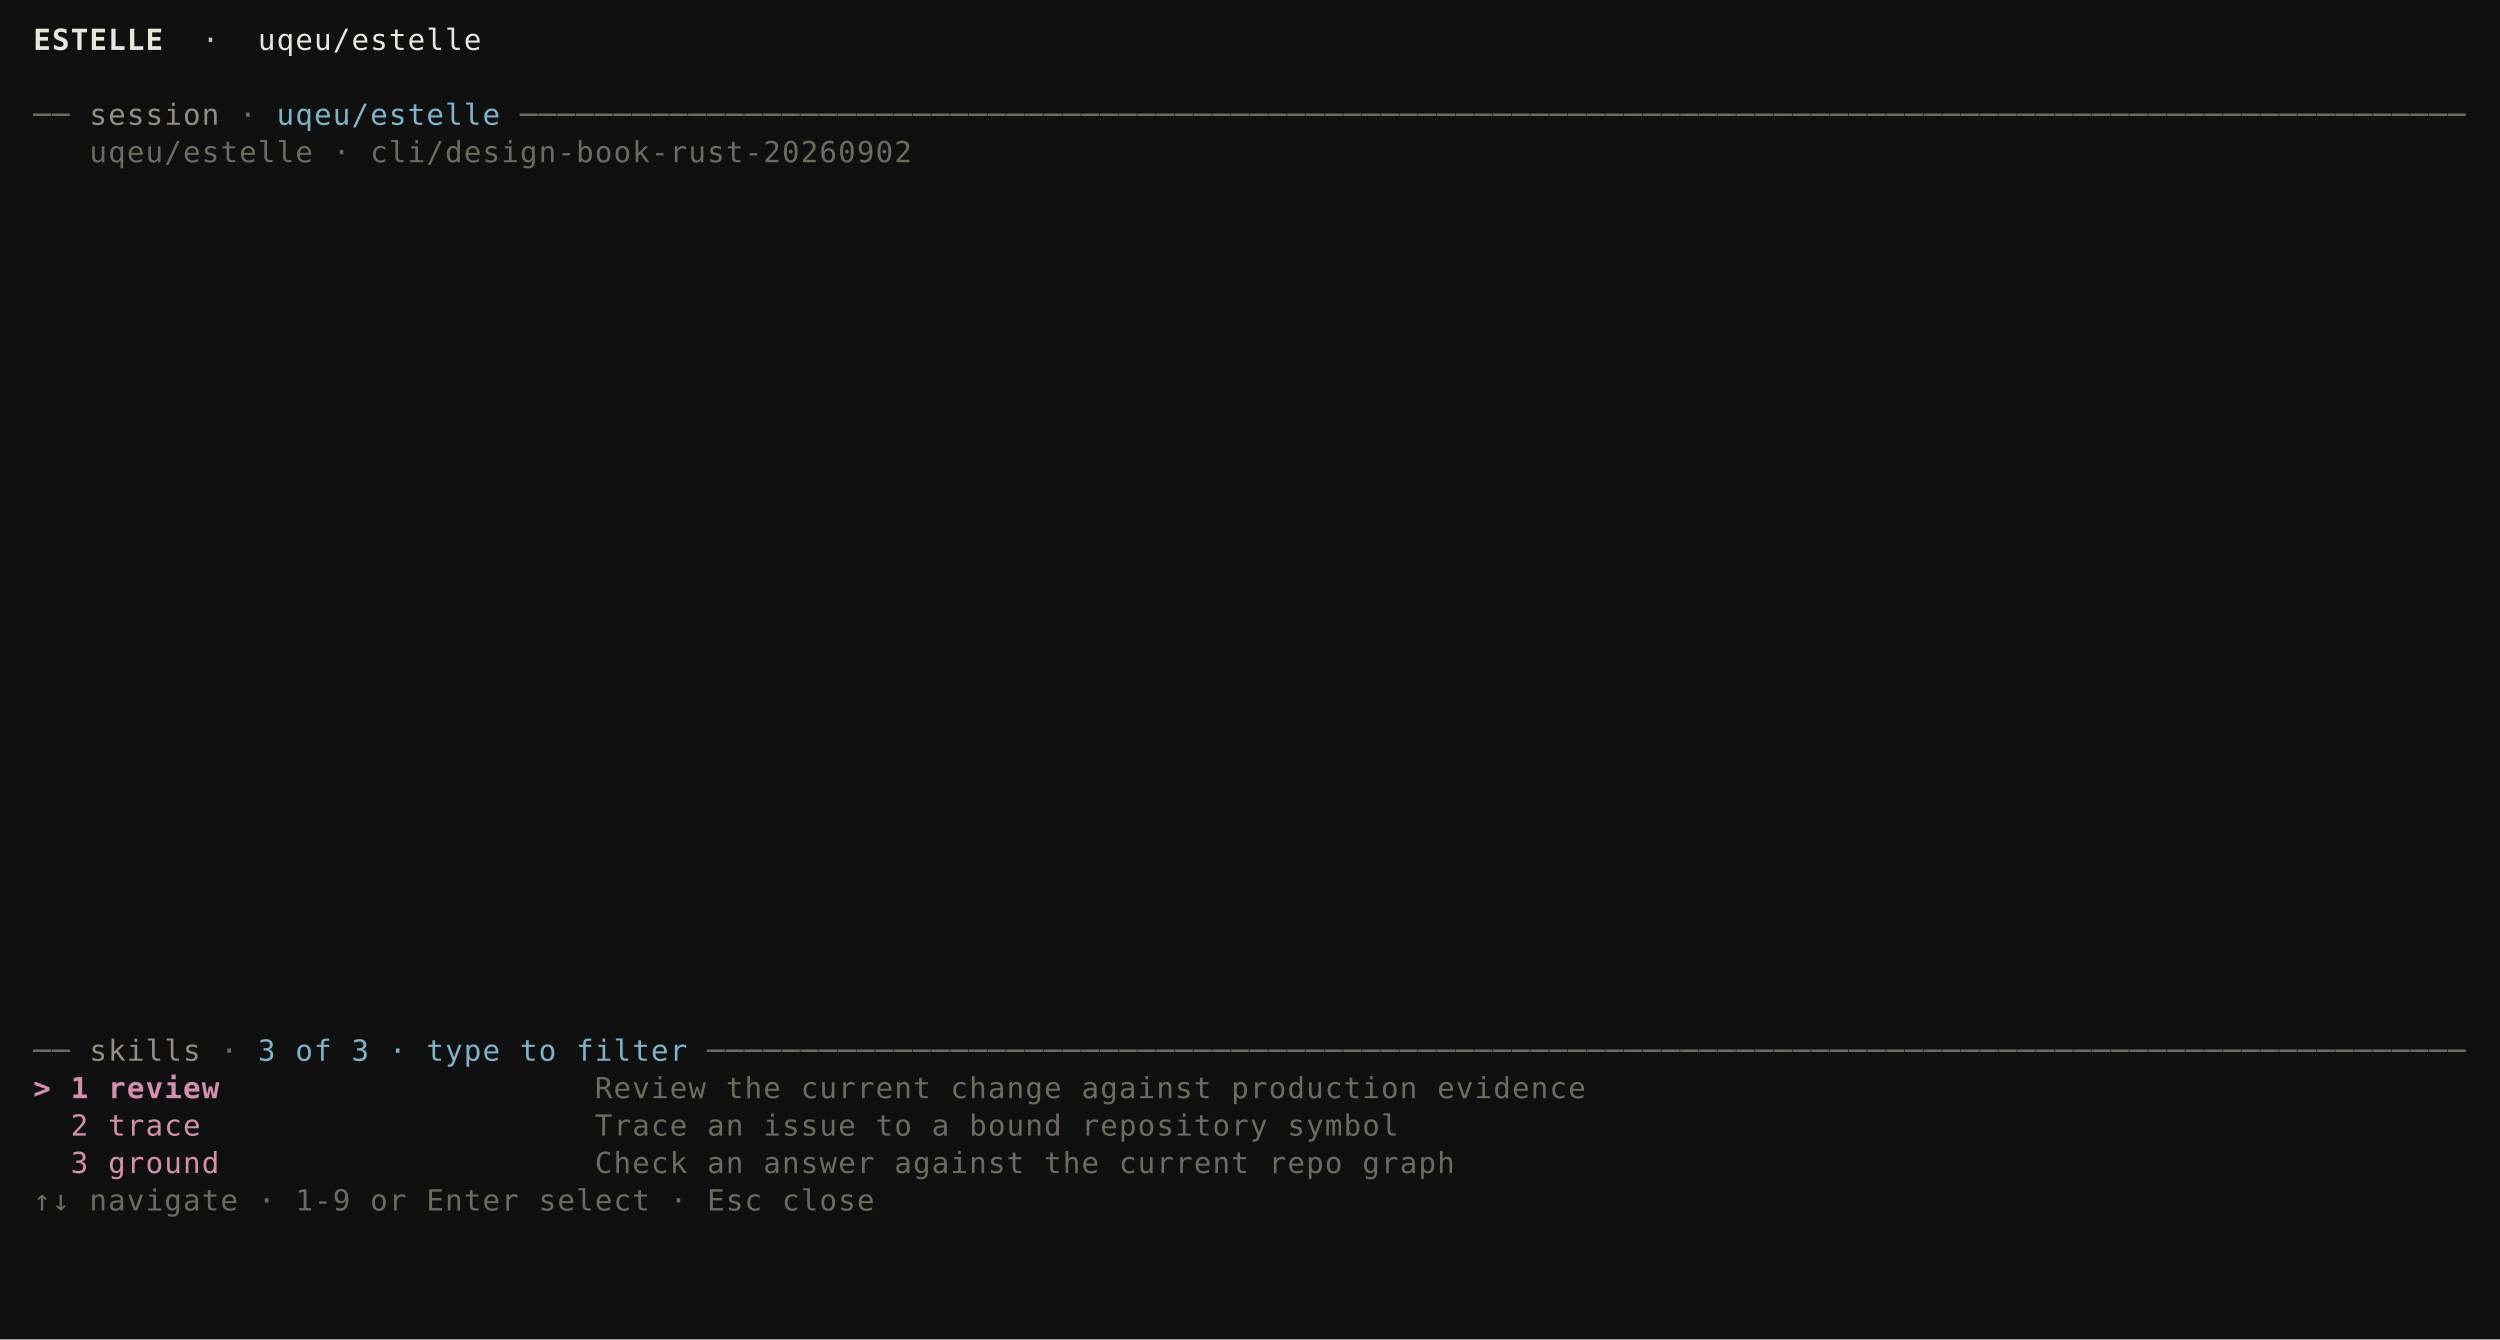
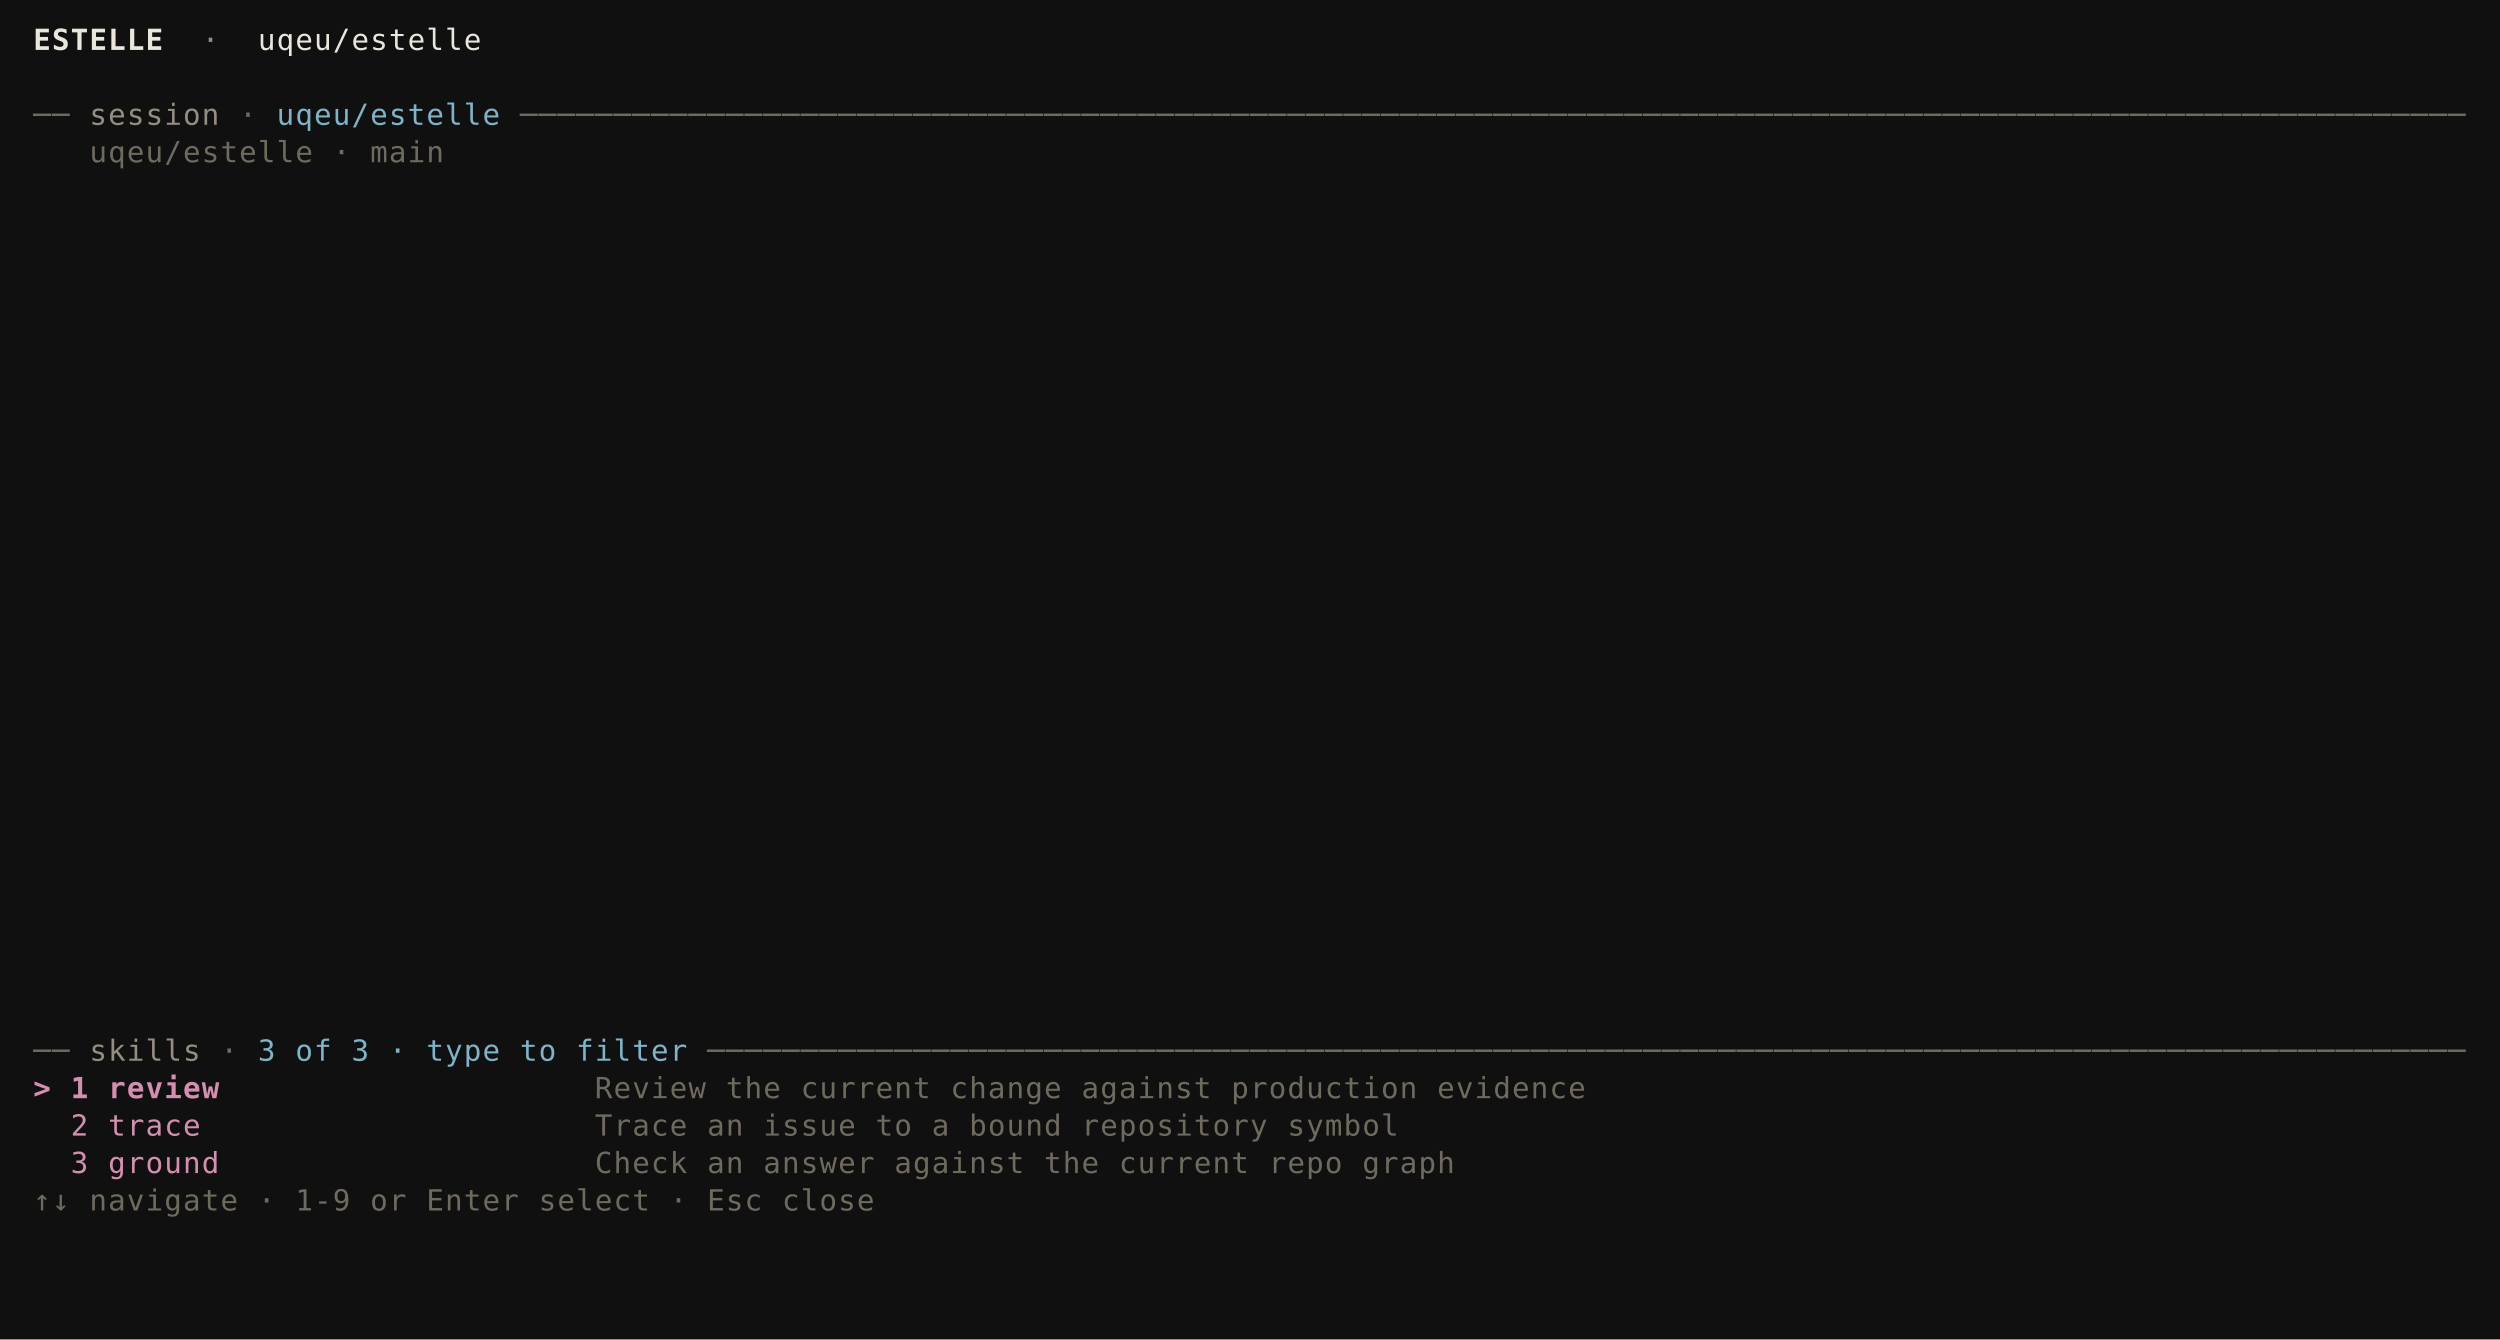
<svg xmlns="http://www.w3.org/2000/svg" width="1202" height="644" viewBox="0 0 1202 644">
  <rect width="100%" height="100%" fill="#101010" />
  <g font-family="SFMono-Regular, Menlo, Consolas, monospace" font-size="14" xml:space="preserve">
    <text x="16" y="24" fill="#E9E6DC" font-weight="700">E</text>
    <text x="25" y="24" fill="#E9E6DC" font-weight="700">S</text>
    <text x="34" y="24" fill="#E9E6DC" font-weight="700">T</text>
    <text x="43" y="24" fill="#E9E6DC" font-weight="700">E</text>
    <text x="52" y="24" fill="#E9E6DC" font-weight="700">L</text>
    <text x="61" y="24" fill="#E9E6DC" font-weight="700">L</text>
    <text x="70" y="24" fill="#E9E6DC" font-weight="700">E</text>
-     <text x="97" y="24" fill="#C8C2B3" font-weight="400">·</text>
+     <text x="97" y="24" fill="#948E81" font-weight="400">·</text>
    <text x="124" y="24" fill="#E9E6DC" font-weight="400">u</text>
    <text x="133" y="24" fill="#E9E6DC" font-weight="400">q</text>
    <text x="142" y="24" fill="#E9E6DC" font-weight="400">e</text>
    <text x="151" y="24" fill="#E9E6DC" font-weight="400">u</text>
    <text x="160" y="24" fill="#E9E6DC" font-weight="400">/</text>
    <text x="169" y="24" fill="#E9E6DC" font-weight="400">e</text>
    <text x="178" y="24" fill="#E9E6DC" font-weight="400">s</text>
    <text x="187" y="24" fill="#E9E6DC" font-weight="400">t</text>
    <text x="196" y="24" fill="#E9E6DC" font-weight="400">e</text>
    <text x="205" y="24" fill="#E9E6DC" font-weight="400">l</text>
    <text x="214" y="24" fill="#E9E6DC" font-weight="400">l</text>
    <text x="223" y="24" fill="#E9E6DC" font-weight="400">e</text>
    <text x="16" y="60" fill="#6F6A5E" font-weight="400">─</text>
    <text x="25" y="60" fill="#6F6A5E" font-weight="400">─</text>
    <text x="43" y="60" fill="#948E81" font-weight="400">s</text>
    <text x="52" y="60" fill="#948E81" font-weight="400">e</text>
    <text x="61" y="60" fill="#948E81" font-weight="400">s</text>
    <text x="70" y="60" fill="#948E81" font-weight="400">s</text>
    <text x="79" y="60" fill="#948E81" font-weight="400">i</text>
    <text x="88" y="60" fill="#948E81" font-weight="400">o</text>
    <text x="97" y="60" fill="#948E81" font-weight="400">n</text>
    <text x="115" y="60" fill="#6F6A5E" font-weight="400">·</text>
    <text x="133" y="60" fill="#7FB3C8" font-weight="400">u</text>
    <text x="142" y="60" fill="#7FB3C8" font-weight="400">q</text>
    <text x="151" y="60" fill="#7FB3C8" font-weight="400">e</text>
    <text x="160" y="60" fill="#7FB3C8" font-weight="400">u</text>
    <text x="169" y="60" fill="#7FB3C8" font-weight="400">/</text>
    <text x="178" y="60" fill="#7FB3C8" font-weight="400">e</text>
    <text x="187" y="60" fill="#7FB3C8" font-weight="400">s</text>
    <text x="196" y="60" fill="#7FB3C8" font-weight="400">t</text>
    <text x="205" y="60" fill="#7FB3C8" font-weight="400">e</text>
    <text x="214" y="60" fill="#7FB3C8" font-weight="400">l</text>
    <text x="223" y="60" fill="#7FB3C8" font-weight="400">l</text>
    <text x="232" y="60" fill="#7FB3C8" font-weight="400">e</text>
    <text x="250" y="60" fill="#6F6A5E" font-weight="400">─</text>
    <text x="259" y="60" fill="#6F6A5E" font-weight="400">─</text>
    <text x="268" y="60" fill="#6F6A5E" font-weight="400">─</text>
    <text x="277" y="60" fill="#6F6A5E" font-weight="400">─</text>
    <text x="286" y="60" fill="#6F6A5E" font-weight="400">─</text>
    <text x="295" y="60" fill="#6F6A5E" font-weight="400">─</text>
    <text x="304" y="60" fill="#6F6A5E" font-weight="400">─</text>
    <text x="313" y="60" fill="#6F6A5E" font-weight="400">─</text>
    <text x="322" y="60" fill="#6F6A5E" font-weight="400">─</text>
    <text x="331" y="60" fill="#6F6A5E" font-weight="400">─</text>
    <text x="340" y="60" fill="#6F6A5E" font-weight="400">─</text>
    <text x="349" y="60" fill="#6F6A5E" font-weight="400">─</text>
    <text x="358" y="60" fill="#6F6A5E" font-weight="400">─</text>
    <text x="367" y="60" fill="#6F6A5E" font-weight="400">─</text>
    <text x="376" y="60" fill="#6F6A5E" font-weight="400">─</text>
    <text x="385" y="60" fill="#6F6A5E" font-weight="400">─</text>
    <text x="394" y="60" fill="#6F6A5E" font-weight="400">─</text>
    <text x="403" y="60" fill="#6F6A5E" font-weight="400">─</text>
    <text x="412" y="60" fill="#6F6A5E" font-weight="400">─</text>
    <text x="421" y="60" fill="#6F6A5E" font-weight="400">─</text>
    <text x="430" y="60" fill="#6F6A5E" font-weight="400">─</text>
    <text x="439" y="60" fill="#6F6A5E" font-weight="400">─</text>
    <text x="448" y="60" fill="#6F6A5E" font-weight="400">─</text>
    <text x="457" y="60" fill="#6F6A5E" font-weight="400">─</text>
    <text x="466" y="60" fill="#6F6A5E" font-weight="400">─</text>
    <text x="475" y="60" fill="#6F6A5E" font-weight="400">─</text>
    <text x="484" y="60" fill="#6F6A5E" font-weight="400">─</text>
    <text x="493" y="60" fill="#6F6A5E" font-weight="400">─</text>
    <text x="502" y="60" fill="#6F6A5E" font-weight="400">─</text>
    <text x="511" y="60" fill="#6F6A5E" font-weight="400">─</text>
    <text x="520" y="60" fill="#6F6A5E" font-weight="400">─</text>
    <text x="529" y="60" fill="#6F6A5E" font-weight="400">─</text>
    <text x="538" y="60" fill="#6F6A5E" font-weight="400">─</text>
    <text x="547" y="60" fill="#6F6A5E" font-weight="400">─</text>
    <text x="556" y="60" fill="#6F6A5E" font-weight="400">─</text>
    <text x="565" y="60" fill="#6F6A5E" font-weight="400">─</text>
    <text x="574" y="60" fill="#6F6A5E" font-weight="400">─</text>
    <text x="583" y="60" fill="#6F6A5E" font-weight="400">─</text>
    <text x="592" y="60" fill="#6F6A5E" font-weight="400">─</text>
    <text x="601" y="60" fill="#6F6A5E" font-weight="400">─</text>
    <text x="610" y="60" fill="#6F6A5E" font-weight="400">─</text>
    <text x="619" y="60" fill="#6F6A5E" font-weight="400">─</text>
    <text x="628" y="60" fill="#6F6A5E" font-weight="400">─</text>
    <text x="637" y="60" fill="#6F6A5E" font-weight="400">─</text>
    <text x="646" y="60" fill="#6F6A5E" font-weight="400">─</text>
    <text x="655" y="60" fill="#6F6A5E" font-weight="400">─</text>
    <text x="664" y="60" fill="#6F6A5E" font-weight="400">─</text>
    <text x="673" y="60" fill="#6F6A5E" font-weight="400">─</text>
    <text x="682" y="60" fill="#6F6A5E" font-weight="400">─</text>
    <text x="691" y="60" fill="#6F6A5E" font-weight="400">─</text>
    <text x="700" y="60" fill="#6F6A5E" font-weight="400">─</text>
    <text x="709" y="60" fill="#6F6A5E" font-weight="400">─</text>
    <text x="718" y="60" fill="#6F6A5E" font-weight="400">─</text>
    <text x="727" y="60" fill="#6F6A5E" font-weight="400">─</text>
    <text x="736" y="60" fill="#6F6A5E" font-weight="400">─</text>
    <text x="745" y="60" fill="#6F6A5E" font-weight="400">─</text>
    <text x="754" y="60" fill="#6F6A5E" font-weight="400">─</text>
    <text x="763" y="60" fill="#6F6A5E" font-weight="400">─</text>
    <text x="772" y="60" fill="#6F6A5E" font-weight="400">─</text>
    <text x="781" y="60" fill="#6F6A5E" font-weight="400">─</text>
    <text x="790" y="60" fill="#6F6A5E" font-weight="400">─</text>
    <text x="799" y="60" fill="#6F6A5E" font-weight="400">─</text>
    <text x="808" y="60" fill="#6F6A5E" font-weight="400">─</text>
    <text x="817" y="60" fill="#6F6A5E" font-weight="400">─</text>
    <text x="826" y="60" fill="#6F6A5E" font-weight="400">─</text>
    <text x="835" y="60" fill="#6F6A5E" font-weight="400">─</text>
    <text x="844" y="60" fill="#6F6A5E" font-weight="400">─</text>
    <text x="853" y="60" fill="#6F6A5E" font-weight="400">─</text>
    <text x="862" y="60" fill="#6F6A5E" font-weight="400">─</text>
    <text x="871" y="60" fill="#6F6A5E" font-weight="400">─</text>
    <text x="880" y="60" fill="#6F6A5E" font-weight="400">─</text>
    <text x="889" y="60" fill="#6F6A5E" font-weight="400">─</text>
    <text x="898" y="60" fill="#6F6A5E" font-weight="400">─</text>
    <text x="907" y="60" fill="#6F6A5E" font-weight="400">─</text>
    <text x="916" y="60" fill="#6F6A5E" font-weight="400">─</text>
    <text x="925" y="60" fill="#6F6A5E" font-weight="400">─</text>
    <text x="934" y="60" fill="#6F6A5E" font-weight="400">─</text>
    <text x="943" y="60" fill="#6F6A5E" font-weight="400">─</text>
    <text x="952" y="60" fill="#6F6A5E" font-weight="400">─</text>
    <text x="961" y="60" fill="#6F6A5E" font-weight="400">─</text>
    <text x="970" y="60" fill="#6F6A5E" font-weight="400">─</text>
    <text x="979" y="60" fill="#6F6A5E" font-weight="400">─</text>
    <text x="988" y="60" fill="#6F6A5E" font-weight="400">─</text>
    <text x="997" y="60" fill="#6F6A5E" font-weight="400">─</text>
    <text x="1006" y="60" fill="#6F6A5E" font-weight="400">─</text>
    <text x="1015" y="60" fill="#6F6A5E" font-weight="400">─</text>
    <text x="1024" y="60" fill="#6F6A5E" font-weight="400">─</text>
    <text x="1033" y="60" fill="#6F6A5E" font-weight="400">─</text>
    <text x="1042" y="60" fill="#6F6A5E" font-weight="400">─</text>
    <text x="1051" y="60" fill="#6F6A5E" font-weight="400">─</text>
    <text x="1060" y="60" fill="#6F6A5E" font-weight="400">─</text>
    <text x="1069" y="60" fill="#6F6A5E" font-weight="400">─</text>
    <text x="1078" y="60" fill="#6F6A5E" font-weight="400">─</text>
    <text x="1087" y="60" fill="#6F6A5E" font-weight="400">─</text>
    <text x="1096" y="60" fill="#6F6A5E" font-weight="400">─</text>
    <text x="1105" y="60" fill="#6F6A5E" font-weight="400">─</text>
    <text x="1114" y="60" fill="#6F6A5E" font-weight="400">─</text>
    <text x="1123" y="60" fill="#6F6A5E" font-weight="400">─</text>
    <text x="1132" y="60" fill="#6F6A5E" font-weight="400">─</text>
    <text x="1141" y="60" fill="#6F6A5E" font-weight="400">─</text>
    <text x="1150" y="60" fill="#6F6A5E" font-weight="400">─</text>
    <text x="1159" y="60" fill="#6F6A5E" font-weight="400">─</text>
    <text x="1168" y="60" fill="#6F6A5E" font-weight="400">─</text>
    <text x="1177" y="60" fill="#6F6A5E" font-weight="400">─</text>
    <text x="43" y="78" fill="#6F6A5E" font-weight="400">u</text>
    <text x="52" y="78" fill="#6F6A5E" font-weight="400">q</text>
    <text x="61" y="78" fill="#6F6A5E" font-weight="400">e</text>
    <text x="70" y="78" fill="#6F6A5E" font-weight="400">u</text>
    <text x="79" y="78" fill="#6F6A5E" font-weight="400">/</text>
    <text x="88" y="78" fill="#6F6A5E" font-weight="400">e</text>
    <text x="97" y="78" fill="#6F6A5E" font-weight="400">s</text>
    <text x="106" y="78" fill="#6F6A5E" font-weight="400">t</text>
    <text x="115" y="78" fill="#6F6A5E" font-weight="400">e</text>
    <text x="124" y="78" fill="#6F6A5E" font-weight="400">l</text>
    <text x="133" y="78" fill="#6F6A5E" font-weight="400">l</text>
    <text x="142" y="78" fill="#6F6A5E" font-weight="400">e</text>
    <text x="160" y="78" fill="#6F6A5E" font-weight="400">·</text>
-     <text x="178" y="78" fill="#6F6A5E" font-weight="400">c</text>
-     <text x="187" y="78" fill="#6F6A5E" font-weight="400">l</text>
+     <text x="178" y="78" fill="#6F6A5E" font-weight="400">m</text>
+     <text x="187" y="78" fill="#6F6A5E" font-weight="400">a</text>
    <text x="196" y="78" fill="#6F6A5E" font-weight="400">i</text>
-     <text x="205" y="78" fill="#6F6A5E" font-weight="400">/</text>
-     <text x="214" y="78" fill="#6F6A5E" font-weight="400">d</text>
-     <text x="223" y="78" fill="#6F6A5E" font-weight="400">e</text>
-     <text x="232" y="78" fill="#6F6A5E" font-weight="400">s</text>
-     <text x="241" y="78" fill="#6F6A5E" font-weight="400">i</text>
-     <text x="250" y="78" fill="#6F6A5E" font-weight="400">g</text>
-     <text x="259" y="78" fill="#6F6A5E" font-weight="400">n</text>
-     <text x="268" y="78" fill="#6F6A5E" font-weight="400">-</text>
-     <text x="277" y="78" fill="#6F6A5E" font-weight="400">b</text>
-     <text x="286" y="78" fill="#6F6A5E" font-weight="400">o</text>
-     <text x="295" y="78" fill="#6F6A5E" font-weight="400">o</text>
-     <text x="304" y="78" fill="#6F6A5E" font-weight="400">k</text>
-     <text x="313" y="78" fill="#6F6A5E" font-weight="400">-</text>
-     <text x="322" y="78" fill="#6F6A5E" font-weight="400">r</text>
-     <text x="331" y="78" fill="#6F6A5E" font-weight="400">u</text>
-     <text x="340" y="78" fill="#6F6A5E" font-weight="400">s</text>
-     <text x="349" y="78" fill="#6F6A5E" font-weight="400">t</text>
-     <text x="358" y="78" fill="#6F6A5E" font-weight="400">-</text>
-     <text x="367" y="78" fill="#6F6A5E" font-weight="400">2</text>
-     <text x="376" y="78" fill="#6F6A5E" font-weight="400">0</text>
-     <text x="385" y="78" fill="#6F6A5E" font-weight="400">2</text>
-     <text x="394" y="78" fill="#6F6A5E" font-weight="400">6</text>
-     <text x="403" y="78" fill="#6F6A5E" font-weight="400">0</text>
-     <text x="412" y="78" fill="#6F6A5E" font-weight="400">9</text>
-     <text x="421" y="78" fill="#6F6A5E" font-weight="400">0</text>
-     <text x="430" y="78" fill="#6F6A5E" font-weight="400">2</text>
+     <text x="205" y="78" fill="#6F6A5E" font-weight="400">n</text>
    <text x="16" y="510" fill="#6F6A5E" font-weight="400">─</text>
    <text x="25" y="510" fill="#6F6A5E" font-weight="400">─</text>
    <text x="43" y="510" fill="#948E81" font-weight="400">s</text>
    <text x="52" y="510" fill="#948E81" font-weight="400">k</text>
    <text x="61" y="510" fill="#948E81" font-weight="400">i</text>
    <text x="70" y="510" fill="#948E81" font-weight="400">l</text>
    <text x="79" y="510" fill="#948E81" font-weight="400">l</text>
    <text x="88" y="510" fill="#948E81" font-weight="400">s</text>
    <text x="106" y="510" fill="#6F6A5E" font-weight="400">·</text>
    <text x="124" y="510" fill="#7FB3C8" font-weight="400">3</text>
    <text x="142" y="510" fill="#7FB3C8" font-weight="400">o</text>
    <text x="151" y="510" fill="#7FB3C8" font-weight="400">f</text>
    <text x="169" y="510" fill="#7FB3C8" font-weight="400">3</text>
    <text x="187" y="510" fill="#7FB3C8" font-weight="400">·</text>
    <text x="205" y="510" fill="#7FB3C8" font-weight="400">t</text>
    <text x="214" y="510" fill="#7FB3C8" font-weight="400">y</text>
    <text x="223" y="510" fill="#7FB3C8" font-weight="400">p</text>
    <text x="232" y="510" fill="#7FB3C8" font-weight="400">e</text>
    <text x="250" y="510" fill="#7FB3C8" font-weight="400">t</text>
    <text x="259" y="510" fill="#7FB3C8" font-weight="400">o</text>
    <text x="277" y="510" fill="#7FB3C8" font-weight="400">f</text>
    <text x="286" y="510" fill="#7FB3C8" font-weight="400">i</text>
    <text x="295" y="510" fill="#7FB3C8" font-weight="400">l</text>
    <text x="304" y="510" fill="#7FB3C8" font-weight="400">t</text>
    <text x="313" y="510" fill="#7FB3C8" font-weight="400">e</text>
    <text x="322" y="510" fill="#7FB3C8" font-weight="400">r</text>
    <text x="340" y="510" fill="#6F6A5E" font-weight="400">─</text>
    <text x="349" y="510" fill="#6F6A5E" font-weight="400">─</text>
    <text x="358" y="510" fill="#6F6A5E" font-weight="400">─</text>
    <text x="367" y="510" fill="#6F6A5E" font-weight="400">─</text>
    <text x="376" y="510" fill="#6F6A5E" font-weight="400">─</text>
    <text x="385" y="510" fill="#6F6A5E" font-weight="400">─</text>
    <text x="394" y="510" fill="#6F6A5E" font-weight="400">─</text>
    <text x="403" y="510" fill="#6F6A5E" font-weight="400">─</text>
    <text x="412" y="510" fill="#6F6A5E" font-weight="400">─</text>
    <text x="421" y="510" fill="#6F6A5E" font-weight="400">─</text>
    <text x="430" y="510" fill="#6F6A5E" font-weight="400">─</text>
    <text x="439" y="510" fill="#6F6A5E" font-weight="400">─</text>
    <text x="448" y="510" fill="#6F6A5E" font-weight="400">─</text>
    <text x="457" y="510" fill="#6F6A5E" font-weight="400">─</text>
    <text x="466" y="510" fill="#6F6A5E" font-weight="400">─</text>
    <text x="475" y="510" fill="#6F6A5E" font-weight="400">─</text>
    <text x="484" y="510" fill="#6F6A5E" font-weight="400">─</text>
    <text x="493" y="510" fill="#6F6A5E" font-weight="400">─</text>
    <text x="502" y="510" fill="#6F6A5E" font-weight="400">─</text>
    <text x="511" y="510" fill="#6F6A5E" font-weight="400">─</text>
    <text x="520" y="510" fill="#6F6A5E" font-weight="400">─</text>
    <text x="529" y="510" fill="#6F6A5E" font-weight="400">─</text>
    <text x="538" y="510" fill="#6F6A5E" font-weight="400">─</text>
    <text x="547" y="510" fill="#6F6A5E" font-weight="400">─</text>
    <text x="556" y="510" fill="#6F6A5E" font-weight="400">─</text>
    <text x="565" y="510" fill="#6F6A5E" font-weight="400">─</text>
    <text x="574" y="510" fill="#6F6A5E" font-weight="400">─</text>
    <text x="583" y="510" fill="#6F6A5E" font-weight="400">─</text>
    <text x="592" y="510" fill="#6F6A5E" font-weight="400">─</text>
    <text x="601" y="510" fill="#6F6A5E" font-weight="400">─</text>
    <text x="610" y="510" fill="#6F6A5E" font-weight="400">─</text>
    <text x="619" y="510" fill="#6F6A5E" font-weight="400">─</text>
    <text x="628" y="510" fill="#6F6A5E" font-weight="400">─</text>
    <text x="637" y="510" fill="#6F6A5E" font-weight="400">─</text>
    <text x="646" y="510" fill="#6F6A5E" font-weight="400">─</text>
    <text x="655" y="510" fill="#6F6A5E" font-weight="400">─</text>
    <text x="664" y="510" fill="#6F6A5E" font-weight="400">─</text>
    <text x="673" y="510" fill="#6F6A5E" font-weight="400">─</text>
    <text x="682" y="510" fill="#6F6A5E" font-weight="400">─</text>
    <text x="691" y="510" fill="#6F6A5E" font-weight="400">─</text>
    <text x="700" y="510" fill="#6F6A5E" font-weight="400">─</text>
    <text x="709" y="510" fill="#6F6A5E" font-weight="400">─</text>
    <text x="718" y="510" fill="#6F6A5E" font-weight="400">─</text>
    <text x="727" y="510" fill="#6F6A5E" font-weight="400">─</text>
    <text x="736" y="510" fill="#6F6A5E" font-weight="400">─</text>
    <text x="745" y="510" fill="#6F6A5E" font-weight="400">─</text>
    <text x="754" y="510" fill="#6F6A5E" font-weight="400">─</text>
    <text x="763" y="510" fill="#6F6A5E" font-weight="400">─</text>
    <text x="772" y="510" fill="#6F6A5E" font-weight="400">─</text>
    <text x="781" y="510" fill="#6F6A5E" font-weight="400">─</text>
    <text x="790" y="510" fill="#6F6A5E" font-weight="400">─</text>
    <text x="799" y="510" fill="#6F6A5E" font-weight="400">─</text>
    <text x="808" y="510" fill="#6F6A5E" font-weight="400">─</text>
    <text x="817" y="510" fill="#6F6A5E" font-weight="400">─</text>
    <text x="826" y="510" fill="#6F6A5E" font-weight="400">─</text>
    <text x="835" y="510" fill="#6F6A5E" font-weight="400">─</text>
    <text x="844" y="510" fill="#6F6A5E" font-weight="400">─</text>
    <text x="853" y="510" fill="#6F6A5E" font-weight="400">─</text>
    <text x="862" y="510" fill="#6F6A5E" font-weight="400">─</text>
    <text x="871" y="510" fill="#6F6A5E" font-weight="400">─</text>
    <text x="880" y="510" fill="#6F6A5E" font-weight="400">─</text>
    <text x="889" y="510" fill="#6F6A5E" font-weight="400">─</text>
    <text x="898" y="510" fill="#6F6A5E" font-weight="400">─</text>
    <text x="907" y="510" fill="#6F6A5E" font-weight="400">─</text>
    <text x="916" y="510" fill="#6F6A5E" font-weight="400">─</text>
    <text x="925" y="510" fill="#6F6A5E" font-weight="400">─</text>
    <text x="934" y="510" fill="#6F6A5E" font-weight="400">─</text>
    <text x="943" y="510" fill="#6F6A5E" font-weight="400">─</text>
    <text x="952" y="510" fill="#6F6A5E" font-weight="400">─</text>
    <text x="961" y="510" fill="#6F6A5E" font-weight="400">─</text>
    <text x="970" y="510" fill="#6F6A5E" font-weight="400">─</text>
    <text x="979" y="510" fill="#6F6A5E" font-weight="400">─</text>
    <text x="988" y="510" fill="#6F6A5E" font-weight="400">─</text>
    <text x="997" y="510" fill="#6F6A5E" font-weight="400">─</text>
    <text x="1006" y="510" fill="#6F6A5E" font-weight="400">─</text>
    <text x="1015" y="510" fill="#6F6A5E" font-weight="400">─</text>
    <text x="1024" y="510" fill="#6F6A5E" font-weight="400">─</text>
    <text x="1033" y="510" fill="#6F6A5E" font-weight="400">─</text>
    <text x="1042" y="510" fill="#6F6A5E" font-weight="400">─</text>
    <text x="1051" y="510" fill="#6F6A5E" font-weight="400">─</text>
    <text x="1060" y="510" fill="#6F6A5E" font-weight="400">─</text>
    <text x="1069" y="510" fill="#6F6A5E" font-weight="400">─</text>
    <text x="1078" y="510" fill="#6F6A5E" font-weight="400">─</text>
    <text x="1087" y="510" fill="#6F6A5E" font-weight="400">─</text>
    <text x="1096" y="510" fill="#6F6A5E" font-weight="400">─</text>
    <text x="1105" y="510" fill="#6F6A5E" font-weight="400">─</text>
    <text x="1114" y="510" fill="#6F6A5E" font-weight="400">─</text>
    <text x="1123" y="510" fill="#6F6A5E" font-weight="400">─</text>
    <text x="1132" y="510" fill="#6F6A5E" font-weight="400">─</text>
    <text x="1141" y="510" fill="#6F6A5E" font-weight="400">─</text>
    <text x="1150" y="510" fill="#6F6A5E" font-weight="400">─</text>
    <text x="1159" y="510" fill="#6F6A5E" font-weight="400">─</text>
    <text x="1168" y="510" fill="#6F6A5E" font-weight="400">─</text>
    <text x="1177" y="510" fill="#6F6A5E" font-weight="400">─</text>
    <text x="16" y="528" fill="#D48FB0" font-weight="700">&gt;</text>
    <text x="34" y="528" fill="#D48FB0" font-weight="700">1</text>
    <text x="52" y="528" fill="#D48FB0" font-weight="700">r</text>
    <text x="61" y="528" fill="#D48FB0" font-weight="700">e</text>
    <text x="70" y="528" fill="#D48FB0" font-weight="700">v</text>
    <text x="79" y="528" fill="#D48FB0" font-weight="700">i</text>
    <text x="88" y="528" fill="#D48FB0" font-weight="700">e</text>
    <text x="97" y="528" fill="#D48FB0" font-weight="700">w</text>
    <text x="286" y="528" fill="#6F6A5E" font-weight="400">R</text>
    <text x="295" y="528" fill="#6F6A5E" font-weight="400">e</text>
    <text x="304" y="528" fill="#6F6A5E" font-weight="400">v</text>
    <text x="313" y="528" fill="#6F6A5E" font-weight="400">i</text>
    <text x="322" y="528" fill="#6F6A5E" font-weight="400">e</text>
    <text x="331" y="528" fill="#6F6A5E" font-weight="400">w</text>
    <text x="349" y="528" fill="#6F6A5E" font-weight="400">t</text>
    <text x="358" y="528" fill="#6F6A5E" font-weight="400">h</text>
    <text x="367" y="528" fill="#6F6A5E" font-weight="400">e</text>
    <text x="385" y="528" fill="#6F6A5E" font-weight="400">c</text>
    <text x="394" y="528" fill="#6F6A5E" font-weight="400">u</text>
    <text x="403" y="528" fill="#6F6A5E" font-weight="400">r</text>
    <text x="412" y="528" fill="#6F6A5E" font-weight="400">r</text>
    <text x="421" y="528" fill="#6F6A5E" font-weight="400">e</text>
    <text x="430" y="528" fill="#6F6A5E" font-weight="400">n</text>
    <text x="439" y="528" fill="#6F6A5E" font-weight="400">t</text>
    <text x="457" y="528" fill="#6F6A5E" font-weight="400">c</text>
    <text x="466" y="528" fill="#6F6A5E" font-weight="400">h</text>
    <text x="475" y="528" fill="#6F6A5E" font-weight="400">a</text>
    <text x="484" y="528" fill="#6F6A5E" font-weight="400">n</text>
    <text x="493" y="528" fill="#6F6A5E" font-weight="400">g</text>
    <text x="502" y="528" fill="#6F6A5E" font-weight="400">e</text>
    <text x="520" y="528" fill="#6F6A5E" font-weight="400">a</text>
    <text x="529" y="528" fill="#6F6A5E" font-weight="400">g</text>
    <text x="538" y="528" fill="#6F6A5E" font-weight="400">a</text>
    <text x="547" y="528" fill="#6F6A5E" font-weight="400">i</text>
    <text x="556" y="528" fill="#6F6A5E" font-weight="400">n</text>
    <text x="565" y="528" fill="#6F6A5E" font-weight="400">s</text>
    <text x="574" y="528" fill="#6F6A5E" font-weight="400">t</text>
    <text x="592" y="528" fill="#6F6A5E" font-weight="400">p</text>
    <text x="601" y="528" fill="#6F6A5E" font-weight="400">r</text>
    <text x="610" y="528" fill="#6F6A5E" font-weight="400">o</text>
    <text x="619" y="528" fill="#6F6A5E" font-weight="400">d</text>
    <text x="628" y="528" fill="#6F6A5E" font-weight="400">u</text>
    <text x="637" y="528" fill="#6F6A5E" font-weight="400">c</text>
    <text x="646" y="528" fill="#6F6A5E" font-weight="400">t</text>
    <text x="655" y="528" fill="#6F6A5E" font-weight="400">i</text>
    <text x="664" y="528" fill="#6F6A5E" font-weight="400">o</text>
    <text x="673" y="528" fill="#6F6A5E" font-weight="400">n</text>
    <text x="691" y="528" fill="#6F6A5E" font-weight="400">e</text>
    <text x="700" y="528" fill="#6F6A5E" font-weight="400">v</text>
    <text x="709" y="528" fill="#6F6A5E" font-weight="400">i</text>
    <text x="718" y="528" fill="#6F6A5E" font-weight="400">d</text>
    <text x="727" y="528" fill="#6F6A5E" font-weight="400">e</text>
    <text x="736" y="528" fill="#6F6A5E" font-weight="400">n</text>
    <text x="745" y="528" fill="#6F6A5E" font-weight="400">c</text>
    <text x="754" y="528" fill="#6F6A5E" font-weight="400">e</text>
    <text x="34" y="546" fill="#D48FB0" font-weight="400">2</text>
    <text x="52" y="546" fill="#D48FB0" font-weight="400">t</text>
    <text x="61" y="546" fill="#D48FB0" font-weight="400">r</text>
    <text x="70" y="546" fill="#D48FB0" font-weight="400">a</text>
    <text x="79" y="546" fill="#D48FB0" font-weight="400">c</text>
    <text x="88" y="546" fill="#D48FB0" font-weight="400">e</text>
    <text x="286" y="546" fill="#6F6A5E" font-weight="400">T</text>
    <text x="295" y="546" fill="#6F6A5E" font-weight="400">r</text>
    <text x="304" y="546" fill="#6F6A5E" font-weight="400">a</text>
    <text x="313" y="546" fill="#6F6A5E" font-weight="400">c</text>
    <text x="322" y="546" fill="#6F6A5E" font-weight="400">e</text>
    <text x="340" y="546" fill="#6F6A5E" font-weight="400">a</text>
    <text x="349" y="546" fill="#6F6A5E" font-weight="400">n</text>
    <text x="367" y="546" fill="#6F6A5E" font-weight="400">i</text>
    <text x="376" y="546" fill="#6F6A5E" font-weight="400">s</text>
    <text x="385" y="546" fill="#6F6A5E" font-weight="400">s</text>
    <text x="394" y="546" fill="#6F6A5E" font-weight="400">u</text>
    <text x="403" y="546" fill="#6F6A5E" font-weight="400">e</text>
    <text x="421" y="546" fill="#6F6A5E" font-weight="400">t</text>
    <text x="430" y="546" fill="#6F6A5E" font-weight="400">o</text>
    <text x="448" y="546" fill="#6F6A5E" font-weight="400">a</text>
    <text x="466" y="546" fill="#6F6A5E" font-weight="400">b</text>
    <text x="475" y="546" fill="#6F6A5E" font-weight="400">o</text>
    <text x="484" y="546" fill="#6F6A5E" font-weight="400">u</text>
    <text x="493" y="546" fill="#6F6A5E" font-weight="400">n</text>
    <text x="502" y="546" fill="#6F6A5E" font-weight="400">d</text>
    <text x="520" y="546" fill="#6F6A5E" font-weight="400">r</text>
    <text x="529" y="546" fill="#6F6A5E" font-weight="400">e</text>
    <text x="538" y="546" fill="#6F6A5E" font-weight="400">p</text>
    <text x="547" y="546" fill="#6F6A5E" font-weight="400">o</text>
    <text x="556" y="546" fill="#6F6A5E" font-weight="400">s</text>
    <text x="565" y="546" fill="#6F6A5E" font-weight="400">i</text>
    <text x="574" y="546" fill="#6F6A5E" font-weight="400">t</text>
    <text x="583" y="546" fill="#6F6A5E" font-weight="400">o</text>
    <text x="592" y="546" fill="#6F6A5E" font-weight="400">r</text>
    <text x="601" y="546" fill="#6F6A5E" font-weight="400">y</text>
    <text x="619" y="546" fill="#6F6A5E" font-weight="400">s</text>
    <text x="628" y="546" fill="#6F6A5E" font-weight="400">y</text>
    <text x="637" y="546" fill="#6F6A5E" font-weight="400">m</text>
    <text x="646" y="546" fill="#6F6A5E" font-weight="400">b</text>
    <text x="655" y="546" fill="#6F6A5E" font-weight="400">o</text>
    <text x="664" y="546" fill="#6F6A5E" font-weight="400">l</text>
    <text x="34" y="564" fill="#D48FB0" font-weight="400">3</text>
    <text x="52" y="564" fill="#D48FB0" font-weight="400">g</text>
    <text x="61" y="564" fill="#D48FB0" font-weight="400">r</text>
    <text x="70" y="564" fill="#D48FB0" font-weight="400">o</text>
    <text x="79" y="564" fill="#D48FB0" font-weight="400">u</text>
    <text x="88" y="564" fill="#D48FB0" font-weight="400">n</text>
    <text x="97" y="564" fill="#D48FB0" font-weight="400">d</text>
    <text x="286" y="564" fill="#6F6A5E" font-weight="400">C</text>
    <text x="295" y="564" fill="#6F6A5E" font-weight="400">h</text>
    <text x="304" y="564" fill="#6F6A5E" font-weight="400">e</text>
    <text x="313" y="564" fill="#6F6A5E" font-weight="400">c</text>
    <text x="322" y="564" fill="#6F6A5E" font-weight="400">k</text>
    <text x="340" y="564" fill="#6F6A5E" font-weight="400">a</text>
    <text x="349" y="564" fill="#6F6A5E" font-weight="400">n</text>
    <text x="367" y="564" fill="#6F6A5E" font-weight="400">a</text>
    <text x="376" y="564" fill="#6F6A5E" font-weight="400">n</text>
    <text x="385" y="564" fill="#6F6A5E" font-weight="400">s</text>
    <text x="394" y="564" fill="#6F6A5E" font-weight="400">w</text>
    <text x="403" y="564" fill="#6F6A5E" font-weight="400">e</text>
    <text x="412" y="564" fill="#6F6A5E" font-weight="400">r</text>
    <text x="430" y="564" fill="#6F6A5E" font-weight="400">a</text>
    <text x="439" y="564" fill="#6F6A5E" font-weight="400">g</text>
    <text x="448" y="564" fill="#6F6A5E" font-weight="400">a</text>
    <text x="457" y="564" fill="#6F6A5E" font-weight="400">i</text>
    <text x="466" y="564" fill="#6F6A5E" font-weight="400">n</text>
    <text x="475" y="564" fill="#6F6A5E" font-weight="400">s</text>
    <text x="484" y="564" fill="#6F6A5E" font-weight="400">t</text>
    <text x="502" y="564" fill="#6F6A5E" font-weight="400">t</text>
    <text x="511" y="564" fill="#6F6A5E" font-weight="400">h</text>
    <text x="520" y="564" fill="#6F6A5E" font-weight="400">e</text>
    <text x="538" y="564" fill="#6F6A5E" font-weight="400">c</text>
    <text x="547" y="564" fill="#6F6A5E" font-weight="400">u</text>
    <text x="556" y="564" fill="#6F6A5E" font-weight="400">r</text>
    <text x="565" y="564" fill="#6F6A5E" font-weight="400">r</text>
    <text x="574" y="564" fill="#6F6A5E" font-weight="400">e</text>
    <text x="583" y="564" fill="#6F6A5E" font-weight="400">n</text>
    <text x="592" y="564" fill="#6F6A5E" font-weight="400">t</text>
    <text x="610" y="564" fill="#6F6A5E" font-weight="400">r</text>
    <text x="619" y="564" fill="#6F6A5E" font-weight="400">e</text>
    <text x="628" y="564" fill="#6F6A5E" font-weight="400">p</text>
    <text x="637" y="564" fill="#6F6A5E" font-weight="400">o</text>
    <text x="655" y="564" fill="#6F6A5E" font-weight="400">g</text>
    <text x="664" y="564" fill="#6F6A5E" font-weight="400">r</text>
    <text x="673" y="564" fill="#6F6A5E" font-weight="400">a</text>
    <text x="682" y="564" fill="#6F6A5E" font-weight="400">p</text>
    <text x="691" y="564" fill="#6F6A5E" font-weight="400">h</text>
    <text x="16" y="582" fill="#6F6A5E" font-weight="400">↑</text>
    <text x="25" y="582" fill="#6F6A5E" font-weight="400">↓</text>
    <text x="43" y="582" fill="#6F6A5E" font-weight="400">n</text>
    <text x="52" y="582" fill="#6F6A5E" font-weight="400">a</text>
    <text x="61" y="582" fill="#6F6A5E" font-weight="400">v</text>
    <text x="70" y="582" fill="#6F6A5E" font-weight="400">i</text>
    <text x="79" y="582" fill="#6F6A5E" font-weight="400">g</text>
    <text x="88" y="582" fill="#6F6A5E" font-weight="400">a</text>
    <text x="97" y="582" fill="#6F6A5E" font-weight="400">t</text>
    <text x="106" y="582" fill="#6F6A5E" font-weight="400">e</text>
    <text x="124" y="582" fill="#6F6A5E" font-weight="400">·</text>
    <text x="142" y="582" fill="#6F6A5E" font-weight="400">1</text>
    <text x="151" y="582" fill="#6F6A5E" font-weight="400">-</text>
    <text x="160" y="582" fill="#6F6A5E" font-weight="400">9</text>
    <text x="178" y="582" fill="#6F6A5E" font-weight="400">o</text>
    <text x="187" y="582" fill="#6F6A5E" font-weight="400">r</text>
    <text x="205" y="582" fill="#6F6A5E" font-weight="400">E</text>
    <text x="214" y="582" fill="#6F6A5E" font-weight="400">n</text>
    <text x="223" y="582" fill="#6F6A5E" font-weight="400">t</text>
    <text x="232" y="582" fill="#6F6A5E" font-weight="400">e</text>
    <text x="241" y="582" fill="#6F6A5E" font-weight="400">r</text>
    <text x="259" y="582" fill="#6F6A5E" font-weight="400">s</text>
    <text x="268" y="582" fill="#6F6A5E" font-weight="400">e</text>
    <text x="277" y="582" fill="#6F6A5E" font-weight="400">l</text>
    <text x="286" y="582" fill="#6F6A5E" font-weight="400">e</text>
    <text x="295" y="582" fill="#6F6A5E" font-weight="400">c</text>
    <text x="304" y="582" fill="#6F6A5E" font-weight="400">t</text>
    <text x="322" y="582" fill="#6F6A5E" font-weight="400">·</text>
    <text x="340" y="582" fill="#6F6A5E" font-weight="400">E</text>
    <text x="349" y="582" fill="#6F6A5E" font-weight="400">s</text>
    <text x="358" y="582" fill="#6F6A5E" font-weight="400">c</text>
    <text x="376" y="582" fill="#6F6A5E" font-weight="400">c</text>
    <text x="385" y="582" fill="#6F6A5E" font-weight="400">l</text>
    <text x="394" y="582" fill="#6F6A5E" font-weight="400">o</text>
    <text x="403" y="582" fill="#6F6A5E" font-weight="400">s</text>
    <text x="412" y="582" fill="#6F6A5E" font-weight="400">e</text>
  </g>
</svg>
